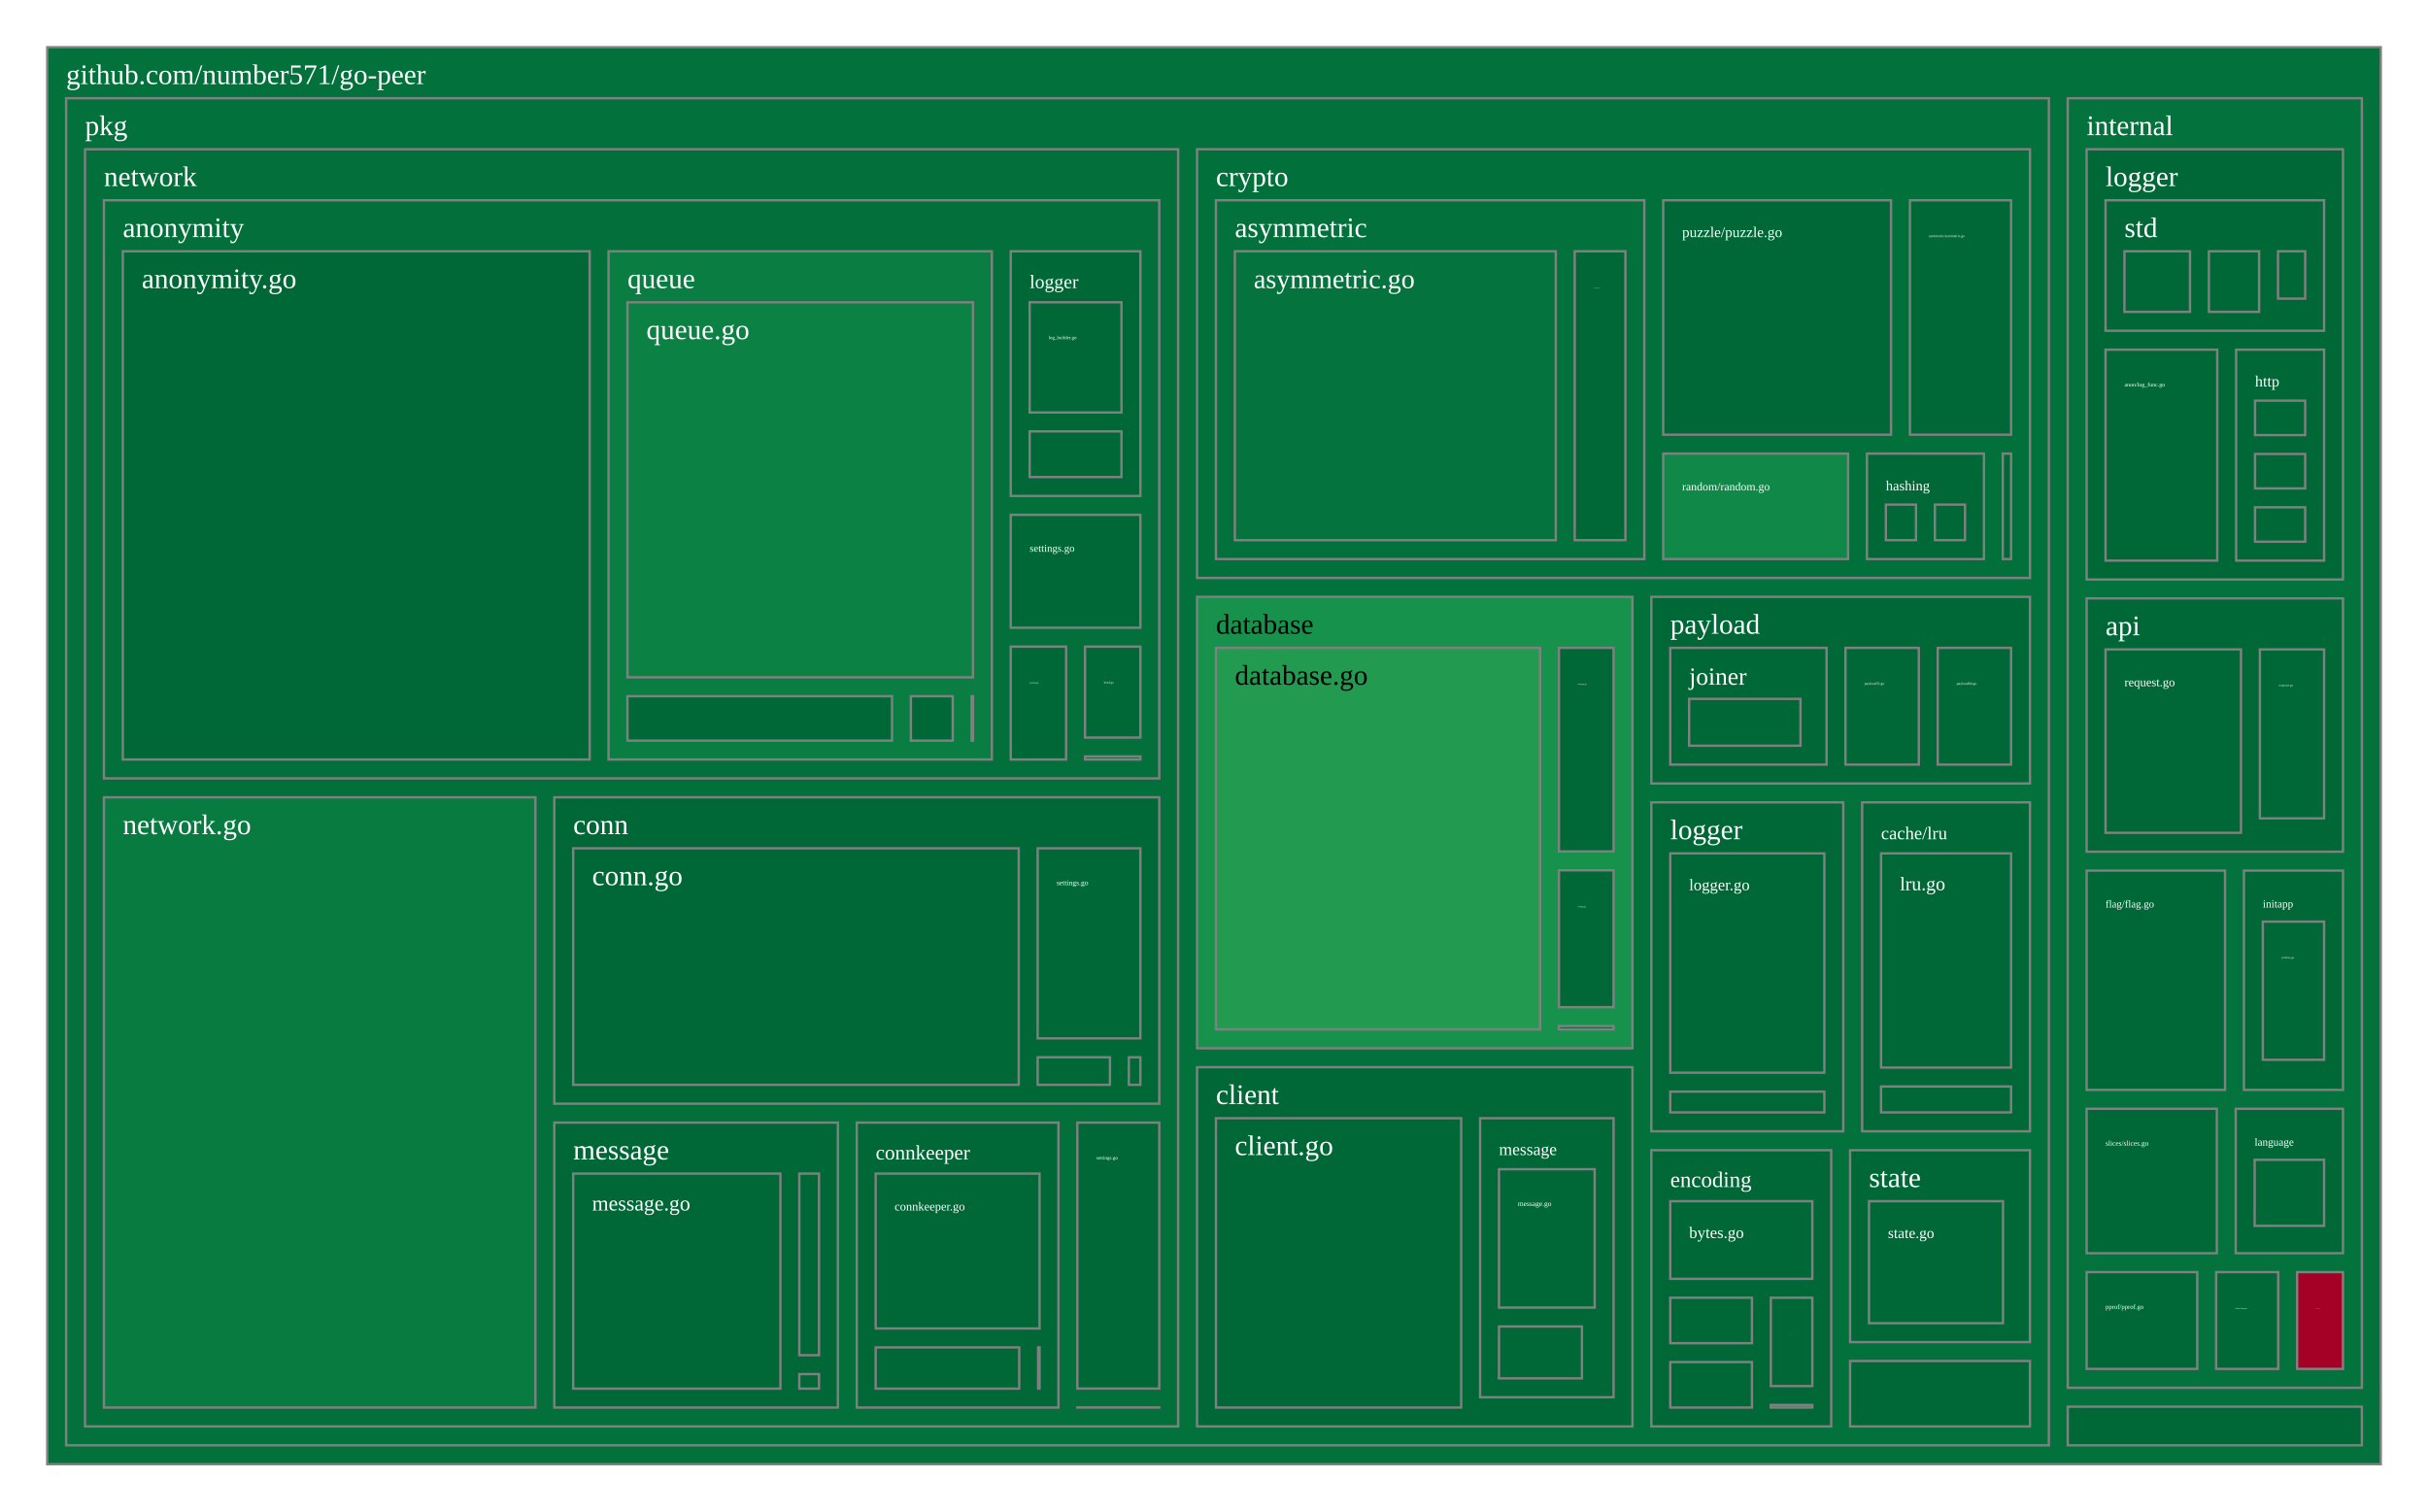
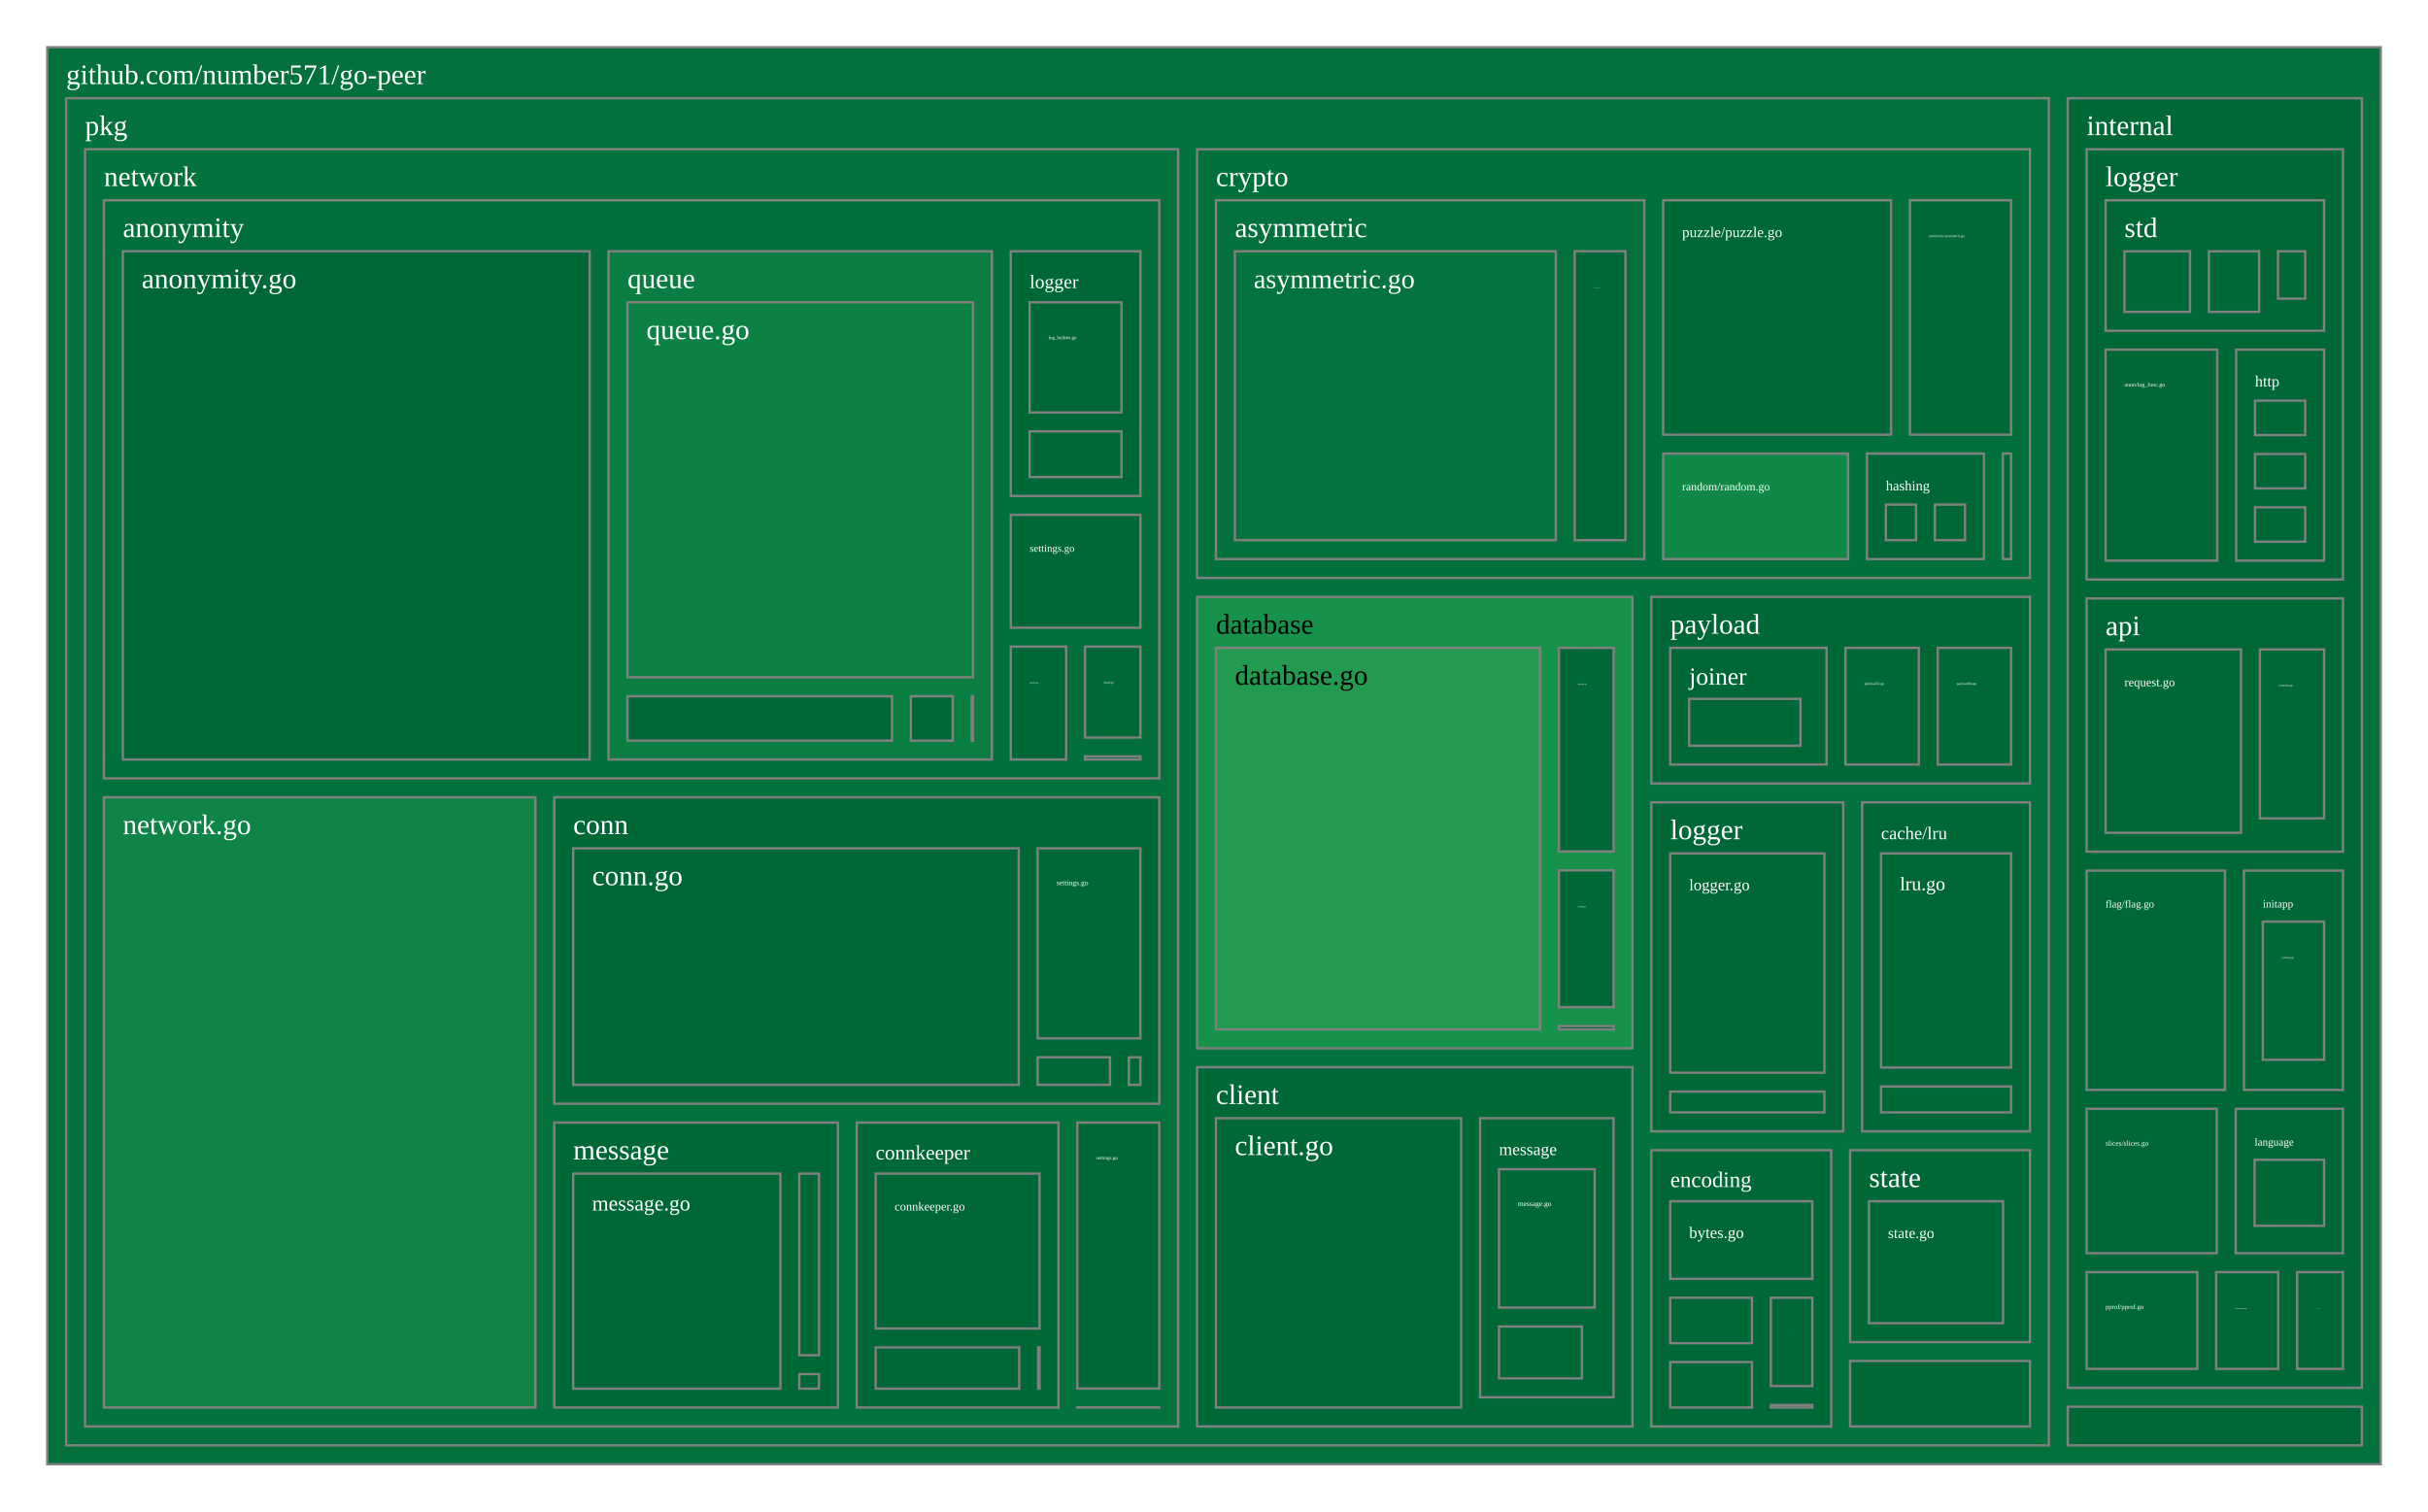
<svg xmlns="http://www.w3.org/2000/svg" viewBox="0 0 1028 640" style="background: white none repeat scroll 0% 0%;">
  <g>
    <rect x="20" y="20" width="988" height="600" style="fill: rgb(3, 113, 60);opacity:1;fill-opacity:1.00;stroke:rgb(128,128,128);stroke-width:1px;stroke-opacity:1.00;" />
    <text data-notex="1" text-anchor="start" transform="translate(28,35.6) scale(1)" style="font-family: Open Sans, verdana, arial, sans-serif !important; font-size: 12px; fill: rgb(255, 255, 255); fill-opacity: 1.00; white-space: pre;" data-math="N">github.com/number571/go-peer</text>
  </g>
  <g>
-     <rect x="875.473" y="41.6" width="124.527" height="546.046" style="fill: rgb(4, 114, 60);opacity:1;fill-opacity:1.00;stroke:rgb(128,128,128);stroke-width:1px;stroke-opacity:1.00;" />
+     <rect x="875.473" y="41.6" width="124.527" height="546.046" style="fill: rgb(0, 104, 55);opacity:1;fill-opacity:1.00;stroke:rgb(128,128,128);stroke-width:1px;stroke-opacity:1.00;" />
    <text data-notex="1" text-anchor="start" transform="translate(883.4733,57.2) scale(1)" style="font-family: Open Sans, verdana, arial, sans-serif !important; font-size: 12px; fill: rgb(255, 255, 255); fill-opacity: 1.00; white-space: pre;" data-math="N">internal</text>
  </g>
  <g>
-     <rect x="28" y="41.6" width="839.473" height="570.4" style="fill: rgb(3, 113, 60);opacity:1;fill-opacity:1.00;stroke:rgb(128,128,128);stroke-width:1px;stroke-opacity:1.00;" />
+     <rect x="28" y="41.6" width="839.473" height="570.4" style="fill: rgb(4, 114, 60);opacity:1;fill-opacity:1.00;stroke:rgb(128,128,128);stroke-width:1px;stroke-opacity:1.00;" />
    <text data-notex="1" text-anchor="start" transform="translate(36,57.2) scale(1)" style="font-family: Open Sans, verdana, arial, sans-serif !important; font-size: 12px; fill: rgb(255, 255, 255); fill-opacity: 1.00; white-space: pre;" data-math="N">pkg</text>
  </g>
  <g>
    <rect x="875.473" y="595.646" width="124.527" height="16.354" style="fill: rgb(0, 104, 55);opacity:1;fill-opacity:1.00;stroke:rgb(128,128,128);stroke-width:1px;stroke-opacity:1.00;" />
  </g>
  <g>
    <rect x="883.473" y="253.384" width="108.527" height="107.263" style="fill: rgb(0, 104, 55);opacity:1;fill-opacity:1.00;stroke:rgb(128,128,128);stroke-width:1px;stroke-opacity:1.00;" />
    <text data-notex="1" text-anchor="start" transform="translate(891.4733,268.9838) scale(1)" style="font-family: Open Sans, verdana, arial, sans-serif !important; font-size: 12px; fill: rgb(255, 255, 255); fill-opacity: 1.00; white-space: pre;" data-math="N">api</text>
  </g>
  <g>
-     <rect x="972.582" y="538.66" width="19.418" height="40.987" style="fill: rgb(165, 0, 38);opacity:1;fill-opacity:1.00;stroke:rgb(128,128,128);stroke-width:1px;stroke-opacity:1.00;" />
+     <rect x="972.582" y="538.66" width="19.418" height="40.987" style="fill: rgb(0, 104, 55);opacity:1;fill-opacity:1.00;stroke:rgb(128,128,128);stroke-width:1px;stroke-opacity:1.00;" />
    <text data-notex="1" text-anchor="start" transform="translate(980.582,554.2596) scale(0.025432)" style="font-family: Open Sans, verdana, arial, sans-serif !important; font-size: 12px; fill: rgb(255, 255, 255); fill-opacity: 1.00; white-space: pre;" data-math="N">chars/chars.go</text>
  </g>
  <g>
    <rect x="938.309" y="538.66" width="26.273" height="40.987" style="fill: rgb(0, 104, 55);opacity:1;fill-opacity:1.00;stroke:rgb(128,128,128);stroke-width:1px;stroke-opacity:1.00;" />
    <text data-notex="1" text-anchor="start" transform="translate(946.3094,554.2596) scale(0.066879)" style="font-family: Open Sans, verdana, arial, sans-serif !important; font-size: 12px; fill: rgb(255, 255, 255); fill-opacity: 1.00; white-space: pre;" data-math="N">closer/closer.go</text>
  </g>
  <g>
    <rect x="883.473" y="368.647" width="58.587" height="92.855" style="fill: rgb(0, 104, 55);opacity:1;fill-opacity:1.00;stroke:rgb(128,128,128);stroke-width:1px;stroke-opacity:1.00;" />
    <text data-notex="1" text-anchor="start" transform="translate(891.4733,384.2468) scale(0.369676)" style="font-family: Open Sans, verdana, arial, sans-serif !important; font-size: 12px; fill: rgb(255, 255, 255); fill-opacity: 1.00; white-space: pre;" data-math="N">flag/flag.go</text>
  </g>
  <g>
    <rect x="950.06" y="368.647" width="41.94" height="92.855" style="fill: rgb(0, 104, 55);opacity:1;fill-opacity:1.00;stroke:rgb(128,128,128);stroke-width:1px;stroke-opacity:1.00;" />
    <text data-notex="1" text-anchor="start" transform="translate(958.06,384.2468) scale(0.386012)" style="font-family: Open Sans, verdana, arial, sans-serif !important; font-size: 12px; fill: rgb(255, 255, 255); fill-opacity: 1.00; white-space: pre;" data-math="N">initapp</text>
  </g>
  <g>
    <rect x="946.592" y="469.502" width="45.408" height="61.158" style="fill: rgb(0, 104, 55);opacity:1;fill-opacity:1.00;stroke:rgb(128,128,128);stroke-width:1px;stroke-opacity:1.00;" />
    <text data-notex="1" text-anchor="start" transform="translate(954.5919,485.1018) scale(0.382918)" style="font-family: Open Sans, verdana, arial, sans-serif !important; font-size: 12px; fill: rgb(255, 255, 255); fill-opacity: 1.00; white-space: pre;" data-math="N">language</text>
  </g>
  <g>
    <rect x="883.473" y="63.2" width="108.527" height="182.184" style="fill: rgb(0, 104, 55);opacity:1;fill-opacity:1.00;stroke:rgb(128,128,128);stroke-width:1px;stroke-opacity:1.00;" />
    <text data-notex="1" text-anchor="start" transform="translate(891.4733,78.8) scale(1)" style="font-family: Open Sans, verdana, arial, sans-serif !important; font-size: 12px; fill: rgb(255, 255, 255); fill-opacity: 1.00; white-space: pre;" data-math="N">logger</text>
  </g>
  <g>
    <rect x="883.473" y="538.66" width="46.836" height="40.987" style="fill: rgb(0, 104, 55);opacity:1;fill-opacity:1.00;stroke:rgb(128,128,128);stroke-width:1px;stroke-opacity:1.00;" />
    <text data-notex="1" text-anchor="start" transform="translate(891.4733,554.2596) scale(0.229435)" style="font-family: Open Sans, verdana, arial, sans-serif !important; font-size: 12px; fill: rgb(255, 255, 255); fill-opacity: 1.00; white-space: pre;" data-math="N">pprof/pprof.go</text>
  </g>
  <g>
    <rect x="883.473" y="469.502" width="55.119" height="61.158" style="fill: rgb(0, 104, 55);opacity:1;fill-opacity:1.00;stroke:rgb(128,128,128);stroke-width:1px;stroke-opacity:1.00;" />
    <text data-notex="1" text-anchor="start" transform="translate(891.4733,485.1018) scale(0.254679)" style="font-family: Open Sans, verdana, arial, sans-serif !important; font-size: 12px; fill: rgb(255, 255, 255); fill-opacity: 1.00; white-space: pre;" data-math="N">slices/slices.go</text>
  </g>
  <g>
    <rect x="788.422" y="339.757" width="71.051" height="139.279" style="fill: rgb(0, 104, 55);opacity:1;fill-opacity:1.00;stroke:rgb(128,128,128);stroke-width:1px;stroke-opacity:1.00;" />
    <text data-notex="1" text-anchor="start" transform="translate(796.4223,355.3571) scale(0.637164)" style="font-family: Open Sans, verdana, arial, sans-serif !important; font-size: 12px; fill: rgb(255, 255, 255); fill-opacity: 1.00; white-space: pre;" data-math="N">cache/lru</text>
  </g>
  <g>
    <rect x="506.826" y="451.89" width="184.345" height="152.11" style="fill: rgb(0, 104, 55);opacity:1;fill-opacity:1.00;stroke:rgb(128,128,128);stroke-width:1px;stroke-opacity:1.00;" />
    <text data-notex="1" text-anchor="start" transform="translate(514.826,467.4899) scale(1)" style="font-family: Open Sans, verdana, arial, sans-serif !important; font-size: 12px; fill: rgb(255, 255, 255); fill-opacity: 1.00; white-space: pre;" data-math="N">client</text>
  </g>
  <g>
    <rect x="506.826" y="63.2" width="352.647" height="181.529" style="fill: rgb(2, 112, 59);opacity:1;fill-opacity:1.00;stroke:rgb(128,128,128);stroke-width:1px;stroke-opacity:1.00;" />
    <text data-notex="1" text-anchor="start" transform="translate(514.826,78.8) scale(1)" style="font-family: Open Sans, verdana, arial, sans-serif !important; font-size: 12px; fill: rgb(255, 255, 255); fill-opacity: 1.00; white-space: pre;" data-math="N">crypto</text>
  </g>
  <g>
    <rect x="506.826" y="252.729" width="184.345" height="191.161" style="fill: rgb(22, 146, 77);opacity:1;fill-opacity:1.00;stroke:rgb(128,128,128);stroke-width:1px;stroke-opacity:1.00;" />
    <text data-notex="1" text-anchor="start" transform="translate(514.826,268.3287) scale(1)" style="font-family: Open Sans, verdana, arial, sans-serif !important; font-size: 12px; fill: rgb(0, 0, 0); fill-opacity: 1.00; white-space: pre;" data-math="N">database</text>
  </g>
  <g>
    <rect x="699.171" y="487.036" width="76.151" height="116.964" style="fill: rgb(0, 104, 55);opacity:1;fill-opacity:1.00;stroke:rgb(128,128,128);stroke-width:1px;stroke-opacity:1.00;" />
    <text data-notex="1" text-anchor="start" transform="translate(707.1712,502.6361) scale(0.783217)" style="font-family: Open Sans, verdana, arial, sans-serif !important; font-size: 12px; fill: rgb(255, 255, 255); fill-opacity: 1.00; white-space: pre;" data-math="N">encoding</text>
  </g>
  <g>
    <rect x="699.171" y="339.757" width="81.251" height="139.279" style="fill: rgb(0, 104, 55);opacity:1;fill-opacity:1.00;stroke:rgb(128,128,128);stroke-width:1px;stroke-opacity:1.00;" />
    <text data-notex="1" text-anchor="start" transform="translate(707.1712,355.3571) scale(1)" style="font-family: Open Sans, verdana, arial, sans-serif !important; font-size: 12px; fill: rgb(255, 255, 255); fill-opacity: 1.00; white-space: pre;" data-math="N">logger</text>
  </g>
  <g>
-     <rect x="36" y="63.2" width="462.826" height="540.8" style="fill: rgb(3, 112, 59);opacity:1;fill-opacity:1.00;stroke:rgb(128,128,128);stroke-width:1px;stroke-opacity:1.00;" />
+     <rect x="36" y="63.2" width="462.826" height="540.8" style="fill: rgb(4, 114, 60);opacity:1;fill-opacity:1.00;stroke:rgb(128,128,128);stroke-width:1px;stroke-opacity:1.00;" />
    <text data-notex="1" text-anchor="start" transform="translate(44,78.8) scale(1)" style="font-family: Open Sans, verdana, arial, sans-serif !important; font-size: 12px; fill: rgb(255, 255, 255); fill-opacity: 1.00; white-space: pre;" data-math="N">network</text>
  </g>
  <g>
    <rect x="699.171" y="252.729" width="160.302" height="79.028" style="fill: rgb(0, 104, 55);opacity:1;fill-opacity:1.00;stroke:rgb(128,128,128);stroke-width:1px;stroke-opacity:1.00;" />
    <text data-notex="1" text-anchor="start" transform="translate(707.1712,268.3287) scale(1)" style="font-family: Open Sans, verdana, arial, sans-serif !important; font-size: 12px; fill: rgb(255, 255, 255); fill-opacity: 1.00; white-space: pre;" data-math="N">payload</text>
  </g>
  <g>
    <rect x="783.322" y="487.036" width="76.151" height="81.26" style="fill: rgb(0, 104, 55);opacity:1;fill-opacity:1.00;stroke:rgb(128,128,128);stroke-width:1px;stroke-opacity:1.00;" />
    <text data-notex="1" text-anchor="start" transform="translate(791.3223,502.6361) scale(1)" style="font-family: Open Sans, verdana, arial, sans-serif !important; font-size: 12px; fill: rgb(255, 255, 255); fill-opacity: 1.00; white-space: pre;" data-math="N">state</text>
  </g>
  <g>
    <rect x="783.322" y="576.296" width="76.151" height="27.704" style="fill: rgb(0, 104, 55);opacity:1;fill-opacity:1.00;stroke:rgb(128,128,128);stroke-width:1px;stroke-opacity:1.00;" />
  </g>
  <g>
    <rect x="891.473" y="274.984" width="57.342" height="77.663" style="fill: rgb(0, 104, 55);opacity:1;fill-opacity:1.00;stroke:rgb(128,128,128);stroke-width:1px;stroke-opacity:1.00;" />
    <text data-notex="1" text-anchor="start" transform="translate(899.4733,290.5838) scale(0.430649)" style="font-family: Open Sans, verdana, arial, sans-serif !important; font-size: 12px; fill: rgb(255, 255, 255); fill-opacity: 1.00; white-space: pre;" data-math="N">request.go</text>
  </g>
  <g>
    <rect x="956.816" y="274.984" width="27.184" height="71.544" style="fill: rgb(0, 104, 55);opacity:1;fill-opacity:1.00;stroke:rgb(128,128,128);stroke-width:1px;stroke-opacity:1.00;" />
    <text data-notex="1" text-anchor="start" transform="translate(964.8157,290.5838) scale(0.105912)" style="font-family: Open Sans, verdana, arial, sans-serif !important; font-size: 12px; fill: rgb(255, 255, 255); fill-opacity: 1.00; white-space: pre;" data-math="N">response.go</text>
  </g>
  <g>
    <rect x="958.06" y="390.247" width="25.94" height="58.505" style="fill: rgb(0, 104, 55);opacity:1;fill-opacity:1.00;stroke:rgb(128,128,128);stroke-width:1px;stroke-opacity:1.00;" />
    <text data-notex="1" text-anchor="start" transform="translate(966.06,405.8468) scale(0.103542)" style="font-family: Open Sans, verdana, arial, sans-serif !important; font-size: 12px; fill: rgb(255, 255, 255); fill-opacity: 1.00; white-space: pre;" data-math="N">privkey.go</text>
  </g>
  <g>
    <rect x="954.592" y="491.102" width="29.408" height="27.962" style="fill: rgb(0, 104, 55);opacity:1;fill-opacity:1.00;stroke:rgb(128,128,128);stroke-width:1px;stroke-opacity:1.00;" />
  </g>
  <g>
    <rect x="891.473" y="148.06" width="47.29" height="89.324" style="fill: rgb(0, 104, 55);opacity:1;fill-opacity:1.00;stroke:rgb(128,128,128);stroke-width:1px;stroke-opacity:1.00;" />
    <text data-notex="1" text-anchor="start" transform="translate(899.4733,163.6603) scale(0.203709)" style="font-family: Open Sans, verdana, arial, sans-serif !important; font-size: 12px; fill: rgb(255, 255, 255); fill-opacity: 1.00; white-space: pre;" data-math="N">anon/log_func.go</text>
  </g>
  <g>
    <rect x="946.763" y="148.06" width="37.237" height="89.324" style="fill: rgb(0, 104, 55);opacity:1;fill-opacity:1.00;stroke:rgb(128,128,128);stroke-width:1px;stroke-opacity:1.00;" />
    <text data-notex="1" text-anchor="start" transform="translate(954.763,163.6603) scale(0.553047)" style="font-family: Open Sans, verdana, arial, sans-serif !important; font-size: 12px; fill: rgb(255, 255, 255); fill-opacity: 1.00; white-space: pre;" data-math="N">http</text>
  </g>
  <g>
    <rect x="891.473" y="84.8" width="92.527" height="55.26" style="fill: rgb(0, 104, 55);opacity:1;fill-opacity:1.00;stroke:rgb(128,128,128);stroke-width:1px;stroke-opacity:1.00;" />
    <text data-notex="1" text-anchor="start" transform="translate(899.4733,100.4) scale(1)" style="font-family: Open Sans, verdana, arial, sans-serif !important; font-size: 12px; fill: rgb(255, 255, 255); fill-opacity: 1.00; white-space: pre;" data-math="N">std</text>
  </g>
  <g>
    <rect x="796.422" y="361.357" width="55.051" height="90.698" style="fill: rgb(0, 104, 55);opacity:1;fill-opacity:1.00;stroke:rgb(128,128,128);stroke-width:1px;stroke-opacity:1.00;" />
    <text data-notex="1" text-anchor="start" transform="translate(804.4223,376.9571) scale(0.677968)" style="font-family: Open Sans, verdana, arial, sans-serif !important; font-size: 12px; fill: rgb(255, 255, 255); fill-opacity: 1.00; white-space: pre;" data-math="N">lru.go</text>
  </g>
  <g>
    <rect x="796.422" y="460.056" width="55.051" height="10.98" style="fill: rgb(0, 104, 55);opacity:1;fill-opacity:1.00;stroke:rgb(128,128,128);stroke-width:1px;stroke-opacity:1.00;" />
  </g>
  <g>
    <rect x="514.826" y="473.49" width="103.829" height="122.51" style="fill: rgb(0, 104, 55);opacity:1;fill-opacity:1.00;stroke:rgb(128,128,128);stroke-width:1px;stroke-opacity:1.00;" />
    <text data-notex="1" text-anchor="start" transform="translate(522.826,489.0899) scale(1)" style="font-family: Open Sans, verdana, arial, sans-serif !important; font-size: 12px; fill: rgb(255, 255, 255); fill-opacity: 1.00; white-space: pre;" data-math="N">client.go</text>
  </g>
  <g>
    <rect x="626.655" y="473.49" width="56.517" height="118.16" style="fill: rgb(0, 104, 55);opacity:1;fill-opacity:1.00;stroke:rgb(128,128,128);stroke-width:1px;stroke-opacity:1.00;" />
    <text data-notex="1" text-anchor="start" transform="translate(634.6547,489.0899) scale(0.602925)" style="font-family: Open Sans, verdana, arial, sans-serif !important; font-size: 12px; fill: rgb(255, 255, 255); fill-opacity: 1.00; white-space: pre;" data-math="N">message</text>
  </g>
  <g>
    <rect x="514.826" y="84.8" width="181.367" height="151.929" style="fill: rgb(3, 113, 60);opacity:1;fill-opacity:1.00;stroke:rgb(128,128,128);stroke-width:1px;stroke-opacity:1.00;" />
    <text data-notex="1" text-anchor="start" transform="translate(522.826,100.4) scale(1)" style="font-family: Open Sans, verdana, arial, sans-serif !important; font-size: 12px; fill: rgb(255, 255, 255); fill-opacity: 1.00; white-space: pre;" data-math="N">asymmetric</text>
  </g>
  <g>
    <rect x="790.46" y="192.069" width="49.511" height="44.659" style="fill: rgb(0, 104, 55);opacity:1;fill-opacity:1.00;stroke:rgb(128,128,128);stroke-width:1px;stroke-opacity:1.00;" />
    <text data-notex="1" text-anchor="start" transform="translate(798.4597,207.6692) scale(0.498681)" style="font-family: Open Sans, verdana, arial, sans-serif !important; font-size: 12px; fill: rgb(255, 255, 255); fill-opacity: 1.00; white-space: pre;" data-math="N">hashing</text>
  </g>
  <g>
    <rect x="847.971" y="192.069" width="3.502" height="44.659" style="fill: rgb(0, 104, 55);opacity:1;fill-opacity:1.00;stroke:rgb(128,128,128);stroke-width:1px;stroke-opacity:1.00;" />
  </g>
  <g>
    <rect x="704.193" y="84.8" width="96.462" height="99.269" style="fill: rgb(0, 104, 55);opacity:1;fill-opacity:1.00;stroke:rgb(128,128,128);stroke-width:1px;stroke-opacity:1.00;" />
    <text data-notex="1" text-anchor="start" transform="translate(712.1927,100.4) scale(0.523838)" style="font-family: Open Sans, verdana, arial, sans-serif !important; font-size: 12px; fill: rgb(255, 255, 255); fill-opacity: 1.00; white-space: pre;" data-math="N">puzzle/puzzle.go</text>
  </g>
  <g>
    <rect x="704.193" y="192.069" width="78.267" height="44.659" style="fill: rgb(16, 136, 71);opacity:1;fill-opacity:1.00;stroke:rgb(128,128,128);stroke-width:1px;stroke-opacity:1.00;" />
    <text data-notex="1" text-anchor="start" transform="translate(712.1927,207.6692) scale(0.405384)" style="font-family: Open Sans, verdana, arial, sans-serif !important; font-size: 12px; fill: rgb(255, 255, 255); fill-opacity: 1.00; white-space: pre;" data-math="N">random/random.go</text>
  </g>
  <g>
    <rect x="808.654" y="84.8" width="42.819" height="99.269" style="fill: rgb(0, 104, 55);opacity:1;fill-opacity:1.00;stroke:rgb(128,128,128);stroke-width:1px;stroke-opacity:1.00;" />
    <text data-notex="1" text-anchor="start" transform="translate(816.6542,100.4) scale(0.126984)" style="font-family: Open Sans, verdana, arial, sans-serif !important; font-size: 12px; fill: rgb(255, 255, 255); fill-opacity: 1.00; white-space: pre;" data-math="N">symmetric/symmetric.go</text>
  </g>
  <g>
    <rect x="514.826" y="274.329" width="137.225" height="161.561" style="fill: rgb(34, 155, 81);opacity:1;fill-opacity:1.00;stroke:rgb(128,128,128);stroke-width:1px;stroke-opacity:1.00;" />
    <text data-notex="1" text-anchor="start" transform="translate(522.826,289.9287) scale(1)" style="font-family: Open Sans, verdana, arial, sans-serif !important; font-size: 12px; fill: rgb(0, 0, 0); fill-opacity: 1.00; white-space: pre;" data-math="N">database.go</text>
  </g>
  <g>
    <rect x="660.052" y="274.329" width="23.12" height="86.201" style="fill: rgb(0, 104, 55);opacity:1;fill-opacity:1.00;stroke:rgb(128,128,128);stroke-width:1px;stroke-opacity:1.00;" />
    <text data-notex="1" text-anchor="start" transform="translate(668.0515,289.9287) scale(0.074164)" style="font-family: Open Sans, verdana, arial, sans-serif !important; font-size: 12px; fill: rgb(255, 255, 255); fill-opacity: 1.00; white-space: pre;" data-math="N">encrypt.go</text>
  </g>
  <g>
    <rect x="660.052" y="434.47" width="23.12" height="1.42" style="fill: rgb(0, 104, 55);opacity:1;fill-opacity:1.00;stroke:rgb(128,128,128);stroke-width:1px;stroke-opacity:1.00;" />
  </g>
  <g>
    <rect x="660.052" y="368.529" width="23.12" height="57.941" style="fill: rgb(0, 104, 55);opacity:1;fill-opacity:1.00;stroke:rgb(128,128,128);stroke-width:1px;stroke-opacity:1.00;" />
    <text data-notex="1" text-anchor="start" transform="translate(668.0515,384.1294) scale(0.067422)" style="font-family: Open Sans, verdana, arial, sans-serif !important; font-size: 12px; fill: rgb(255, 255, 255); fill-opacity: 1.00; white-space: pre;" data-math="N">settings.go</text>
  </g>
  <g>
    <rect x="707.171" y="508.636" width="60.151" height="32.87" style="fill: rgb(0, 104, 55);opacity:1;fill-opacity:1.00;stroke:rgb(128,128,128);stroke-width:1px;stroke-opacity:1.00;" />
    <text data-notex="1" text-anchor="start" transform="translate(715.1712,524.2361) scale(0.574883)" style="font-family: Open Sans, verdana, arial, sans-serif !important; font-size: 12px; fill: rgb(255, 255, 255); fill-opacity: 1.00; white-space: pre;" data-math="N">bytes.go</text>
  </g>
  <g>
    <rect x="749.766" y="594.918" width="17.557" height="1.082" style="fill: rgb(0, 104, 55);opacity:1;fill-opacity:1.00;stroke:rgb(128,128,128);stroke-width:1px;stroke-opacity:1.00;" />
  </g>
  <g>
    <rect x="707.171" y="549.506" width="34.594" height="19.247" style="fill: rgb(0, 104, 55);opacity:1;fill-opacity:1.00;stroke:rgb(128,128,128);stroke-width:1px;stroke-opacity:1.00;" />
  </g>
  <g>
    <rect x="707.171" y="576.753" width="34.594" height="19.247" style="fill: rgb(0, 104, 55);opacity:1;fill-opacity:1.00;stroke:rgb(128,128,128);stroke-width:1px;stroke-opacity:1.00;" />
  </g>
  <g>
    <rect x="749.766" y="549.506" width="17.557" height="37.411" style="fill: rgb(0, 104, 55);opacity:1;fill-opacity:1.00;stroke:rgb(128,128,128);stroke-width:1px;stroke-opacity:1.00;" />
    <text data-notex="1" text-anchor="start" transform="translate(757.7656,565.1063) scale(0.009538)" style="font-family: Open Sans, verdana, arial, sans-serif !important; font-size: 12px; fill: rgb(255, 255, 255); fill-opacity: 1.00; white-space: pre;" data-math="N">serialize_yaml.go</text>
  </g>
  <g>
    <rect x="707.171" y="361.357" width="65.251" height="92.868" style="fill: rgb(0, 104, 55);opacity:1;fill-opacity:1.00;stroke:rgb(128,128,128);stroke-width:1px;stroke-opacity:1.00;" />
    <text data-notex="1" text-anchor="start" transform="translate(715.1712,376.9571) scale(0.570036)" style="font-family: Open Sans, verdana, arial, sans-serif !important; font-size: 12px; fill: rgb(255, 255, 255); fill-opacity: 1.00; white-space: pre;" data-math="N">logger.go</text>
  </g>
  <g>
    <rect x="707.171" y="462.225" width="65.251" height="8.811" style="fill: rgb(0, 104, 55);opacity:1;fill-opacity:1.00;stroke:rgb(128,128,128);stroke-width:1px;stroke-opacity:1.00;" />
  </g>
  <g>
    <rect x="44" y="84.8" width="446.826" height="244.808" style="fill: rgb(3, 112, 59);opacity:1;fill-opacity:1.00;stroke:rgb(128,128,128);stroke-width:1px;stroke-opacity:1.00;" />
    <text data-notex="1" text-anchor="start" transform="translate(52,100.4) scale(1)" style="font-family: Open Sans, verdana, arial, sans-serif !important; font-size: 12px; fill: rgb(255, 255, 255); fill-opacity: 1.00; white-space: pre;" data-math="N">anonymity</text>
  </g>
  <g>
    <rect x="234.692" y="337.608" width="256.134" height="129.744" style="fill: rgb(0, 104, 55);opacity:1;fill-opacity:1.00;stroke:rgb(128,128,128);stroke-width:1px;stroke-opacity:1.00;" />
    <text data-notex="1" text-anchor="start" transform="translate(242.6919,353.2081) scale(1)" style="font-family: Open Sans, verdana, arial, sans-serif !important; font-size: 12px; fill: rgb(255, 255, 255); fill-opacity: 1.00; white-space: pre;" data-math="N">conn</text>
  </g>
  <g>
    <rect x="362.757" y="475.352" width="85.381" height="120.648" style="fill: rgb(0, 104, 55);opacity:1;fill-opacity:1.00;stroke:rgb(128,128,128);stroke-width:1px;stroke-opacity:1.00;" />
    <text data-notex="1" text-anchor="start" transform="translate(370.757,490.9522) scale(0.722716)" style="font-family: Open Sans, verdana, arial, sans-serif !important; font-size: 12px; fill: rgb(255, 255, 255); fill-opacity: 1.00; white-space: pre;" data-math="N">connkeeper</text>
  </g>
  <g>
    <rect x="456.138" y="595.96" width="34.688" height="0.04" style="fill: rgb(0, 104, 55);opacity:1;fill-opacity:1.00;stroke:rgb(128,128,128);stroke-width:1px;stroke-opacity:1.00;" />
  </g>
  <g>
    <rect x="234.692" y="475.352" width="120.065" height="120.648" style="fill: rgb(0, 104, 55);opacity:1;fill-opacity:1.00;stroke:rgb(128,128,128);stroke-width:1px;stroke-opacity:1.00;" />
    <text data-notex="1" text-anchor="start" transform="translate(242.6919,490.9522) scale(1)" style="font-family: Open Sans, verdana, arial, sans-serif !important; font-size: 12px; fill: rgb(255, 255, 255); fill-opacity: 1.00; white-space: pre;" data-math="N">message</text>
  </g>
  <g>
-     <rect x="44" y="337.608" width="182.692" height="258.392" style="fill: rgb(8, 123, 65);opacity:1;fill-opacity:1.00;stroke:rgb(128,128,128);stroke-width:1px;stroke-opacity:1.00;" />
+     <rect x="44" y="337.608" width="182.692" height="258.392" style="fill: rgb(14, 133, 70);opacity:1;fill-opacity:1.00;stroke:rgb(128,128,128);stroke-width:1px;stroke-opacity:1.00;" />
    <text data-notex="1" text-anchor="start" transform="translate(52,353.2081) scale(1)" style="font-family: Open Sans, verdana, arial, sans-serif !important; font-size: 12px; fill: rgb(255, 255, 255); fill-opacity: 1.00; white-space: pre;" data-math="N">network.go</text>
  </g>
  <g>
    <rect x="456.138" y="475.352" width="34.688" height="112.607" style="fill: rgb(0, 104, 55);opacity:1;fill-opacity:1.00;stroke:rgb(128,128,128);stroke-width:1px;stroke-opacity:1.00;" />
    <text data-notex="1" text-anchor="start" transform="translate(464.1377,490.9522) scale(0.176973)" style="font-family: Open Sans, verdana, arial, sans-serif !important; font-size: 12px; fill: rgb(255, 255, 255); fill-opacity: 1.00; white-space: pre;" data-math="N">settings.go</text>
  </g>
  <g>
    <rect x="707.171" y="274.329" width="66.198" height="49.428" style="fill: rgb(0, 104, 55);opacity:1;fill-opacity:1.00;stroke:rgb(128,128,128);stroke-width:1px;stroke-opacity:1.00;" />
    <text data-notex="1" text-anchor="start" transform="translate(715.1712,289.9287) scale(0.871501)" style="font-family: Open Sans, verdana, arial, sans-serif !important; font-size: 12px; fill: rgb(255, 255, 255); fill-opacity: 1.00; white-space: pre;" data-math="N">joiner</text>
  </g>
  <g>
    <rect x="781.37" y="274.329" width="31.052" height="49.428" style="fill: rgb(0, 104, 55);opacity:1;fill-opacity:1.00;stroke:rgb(128,128,128);stroke-width:1px;stroke-opacity:1.00;" />
    <text data-notex="1" text-anchor="start" transform="translate(789.3697,289.9287) scale(0.130658)" style="font-family: Open Sans, verdana, arial, sans-serif !important; font-size: 12px; fill: rgb(255, 255, 255); fill-opacity: 1.00; white-space: pre;" data-math="N">payload32.go</text>
  </g>
  <g>
    <rect x="820.421" y="274.329" width="31.052" height="49.428" style="fill: rgb(0, 104, 55);opacity:1;fill-opacity:1.00;stroke:rgb(128,128,128);stroke-width:1px;stroke-opacity:1.00;" />
    <text data-notex="1" text-anchor="start" transform="translate(828.4215,289.9287) scale(0.130658)" style="font-family: Open Sans, verdana, arial, sans-serif !important; font-size: 12px; fill: rgb(255, 255, 255); fill-opacity: 1.00; white-space: pre;" data-math="N">payload64.go</text>
  </g>
  <g>
    <rect x="791.322" y="508.636" width="56.743" height="51.66" style="fill: rgb(0, 104, 55);opacity:1;fill-opacity:1.00;stroke:rgb(128,128,128);stroke-width:1px;stroke-opacity:1.00;" />
    <text data-notex="1" text-anchor="start" transform="translate(799.3223,524.2361) scale(0.530514)" style="font-family: Open Sans, verdana, arial, sans-serif !important; font-size: 12px; fill: rgb(255, 255, 255); fill-opacity: 1.00; white-space: pre;" data-math="N">state.go</text>
  </g>
  <g>
    <rect x="954.763" y="169.66" width="21.237" height="14.575" style="fill: rgb(0, 104, 55);opacity:1;fill-opacity:1.00;stroke:rgb(128,128,128);stroke-width:1px;stroke-opacity:1.00;" />
  </g>
  <g>
    <rect x="954.763" y="192.235" width="21.237" height="14.575" style="fill: rgb(0, 104, 55);opacity:1;fill-opacity:1.00;stroke:rgb(128,128,128);stroke-width:1px;stroke-opacity:1.00;" />
  </g>
  <g>
    <rect x="954.763" y="214.809" width="21.237" height="14.575" style="fill: rgb(0, 104, 55);opacity:1;fill-opacity:1.00;stroke:rgb(128,128,128);stroke-width:1px;stroke-opacity:1.00;" />
  </g>
  <g>
    <rect x="964.494" y="106.4" width="11.506" height="20.05" style="fill: rgb(0, 104, 55);opacity:1;fill-opacity:1.00;stroke:rgb(128,128,128);stroke-width:1px;stroke-opacity:1.00;" />
  </g>
  <g>
    <rect x="899.473" y="106.4" width="27.761" height="25.66" style="fill: rgb(0, 104, 55);opacity:1;fill-opacity:1.00;stroke:rgb(128,128,128);stroke-width:1px;stroke-opacity:1.00;" />
  </g>
  <g>
    <rect x="935.235" y="106.4" width="21.259" height="25.66" style="fill: rgb(0, 104, 55);opacity:1;fill-opacity:1.00;stroke:rgb(128,128,128);stroke-width:1px;stroke-opacity:1.00;" />
  </g>
  <g>
    <rect x="634.655" y="495.09" width="40.517" height="58.593" style="fill: rgb(0, 104, 55);opacity:1;fill-opacity:1.00;stroke:rgb(128,128,128);stroke-width:1px;stroke-opacity:1.00;" />
    <text data-notex="1" text-anchor="start" transform="translate(642.6547,510.6899) scale(0.255381)" style="font-family: Open Sans, verdana, arial, sans-serif !important; font-size: 12px; fill: rgb(255, 255, 255); fill-opacity: 1.00; white-space: pre;" data-math="N">message.go</text>
  </g>
  <g>
    <rect x="634.655" y="561.683" width="35.126" height="21.967" style="fill: rgb(0, 104, 55);opacity:1;fill-opacity:1.00;stroke:rgb(128,128,128);stroke-width:1px;stroke-opacity:1.00;" />
  </g>
  <g>
    <rect x="522.826" y="106.4" width="135.894" height="122.329" style="fill: rgb(4, 115, 61);opacity:1;fill-opacity:1.00;stroke:rgb(128,128,128);stroke-width:1px;stroke-opacity:1.00;" />
    <text data-notex="1" text-anchor="start" transform="translate(530.826,122) scale(0.960692)" style="font-family: Open Sans, verdana, arial, sans-serif !important; font-size: 12px; fill: rgb(255, 255, 255); fill-opacity: 1.00; white-space: pre;" data-math="N">asymmetric.go</text>
  </g>
  <g>
    <rect x="666.72" y="106.4" width="21.472" height="122.329" style="fill: rgb(0, 104, 55);opacity:1;fill-opacity:1.00;stroke:rgb(128,128,128);stroke-width:1px;stroke-opacity:1.00;" />
    <text data-notex="1" text-anchor="start" transform="translate(674.7203,122) scale(0.038002)" style="font-family: Open Sans, verdana, arial, sans-serif !important; font-size: 12px; fill: rgb(255, 255, 255); fill-opacity: 1.00; white-space: pre;" data-math="N">list_pubkeys.go</text>
  </g>
  <g>
    <rect x="798.46" y="213.669" width="12.756" height="15.059" style="fill: rgb(0, 104, 55);opacity:1;fill-opacity:1.00;stroke:rgb(128,128,128);stroke-width:1px;stroke-opacity:1.00;" />
  </g>
  <g>
    <rect x="819.215" y="213.669" width="12.756" height="15.059" style="fill: rgb(0, 104, 55);opacity:1;fill-opacity:1.00;stroke:rgb(128,128,128);stroke-width:1px;stroke-opacity:1.00;" />
  </g>
  <g>
    <rect x="427.949" y="273.806" width="23.438" height="47.802" style="fill: rgb(0, 104, 55);opacity:1;fill-opacity:1.00;stroke:rgb(128,128,128);stroke-width:1px;stroke-opacity:1.00;" />
    <text data-notex="1" text-anchor="start" transform="translate(435.9495,289.4061) scale(0.086091)" style="font-family: Open Sans, verdana, arial, sans-serif !important; font-size: 12px; fill: rgb(255, 255, 255); fill-opacity: 1.00; white-space: pre;" data-math="N">action.go</text>
  </g>
  <g>
    <rect x="52" y="106.4" width="197.659" height="215.208" style="fill: rgb(0, 104, 55);opacity:1;fill-opacity:1.00;stroke:rgb(128,128,128);stroke-width:1px;stroke-opacity:1.00;" />
    <text data-notex="1" text-anchor="start" transform="translate(60,122) scale(1)" style="font-family: Open Sans, verdana, arial, sans-serif !important; font-size: 12px; fill: rgb(255, 255, 255); fill-opacity: 1.00; white-space: pre;" data-math="N">anonymity.go</text>
  </g>
  <g>
    <rect x="459.388" y="320.308" width="23.438" height="1.3" style="fill: rgb(0, 104, 55);opacity:1;fill-opacity:1.00;stroke:rgb(128,128,128);stroke-width:1px;stroke-opacity:1.00;" />
  </g>
  <g>
    <rect x="459.388" y="273.806" width="23.438" height="38.502" style="fill: rgb(0, 104, 55);opacity:1;fill-opacity:1.00;stroke:rgb(128,128,128);stroke-width:1px;stroke-opacity:1.00;" />
    <text data-notex="1" text-anchor="start" transform="translate(467.3878,289.4061) scale(0.110689)" style="font-family: Open Sans, verdana, arial, sans-serif !important; font-size: 12px; fill: rgb(255, 255, 255); fill-opacity: 1.00; white-space: pre;" data-math="N">head.go</text>
  </g>
  <g>
    <rect x="427.949" y="106.4" width="54.877" height="103.604" style="fill: rgb(0, 104, 55);opacity:1;fill-opacity:1.00;stroke:rgb(128,128,128);stroke-width:1px;stroke-opacity:1.00;" />
    <text data-notex="1" text-anchor="start" transform="translate(435.9495,122) scale(0.67494)" style="font-family: Open Sans, verdana, arial, sans-serif !important; font-size: 12px; fill: rgb(255, 255, 255); fill-opacity: 1.00; white-space: pre;" data-math="N">logger</text>
  </g>
  <g>
    <rect x="257.659" y="106.4" width="162.291" height="215.208" style="fill: rgb(10, 126, 66);opacity:1;fill-opacity:1.00;stroke:rgb(128,128,128);stroke-width:1px;stroke-opacity:1.00;" />
    <text data-notex="1" text-anchor="start" transform="translate(265.6588,122) scale(1)" style="font-family: Open Sans, verdana, arial, sans-serif !important; font-size: 12px; fill: rgb(255, 255, 255); fill-opacity: 1.00; white-space: pre;" data-math="N">queue</text>
  </g>
  <g>
    <rect x="427.949" y="218.004" width="54.877" height="47.802" style="fill: rgb(0, 104, 55);opacity:1;fill-opacity:1.00;stroke:rgb(128,128,128);stroke-width:1px;stroke-opacity:1.00;" />
    <text data-notex="1" text-anchor="start" transform="translate(435.9495,233.6041) scale(0.368149)" style="font-family: Open Sans, verdana, arial, sans-serif !important; font-size: 12px; fill: rgb(255, 255, 255); fill-opacity: 1.00; white-space: pre;" data-math="N">settings.go</text>
  </g>
  <g>
    <rect x="242.692" y="359.208" width="188.635" height="100.144" style="fill: rgb(0, 104, 55);opacity:1;fill-opacity:1.00;stroke:rgb(128,128,128);stroke-width:1px;stroke-opacity:1.00;" />
    <text data-notex="1" text-anchor="start" transform="translate(250.6919,374.8081) scale(1)" style="font-family: Open Sans, verdana, arial, sans-serif !important; font-size: 12px; fill: rgb(255, 255, 255); fill-opacity: 1.00; white-space: pre;" data-math="N">conn.go</text>
  </g>
  <g>
    <rect x="477.951" y="447.69" width="4.875" height="11.663" style="fill: rgb(0, 104, 55);opacity:1;fill-opacity:1.00;stroke:rgb(128,128,128);stroke-width:1px;stroke-opacity:1.00;" />
  </g>
  <g>
    <rect x="439.327" y="359.208" width="43.5" height="80.482" style="fill: rgb(0, 104, 55);opacity:1;fill-opacity:1.00;stroke:rgb(128,128,128);stroke-width:1px;stroke-opacity:1.00;" />
    <text data-notex="1" text-anchor="start" transform="translate(447.3265,374.8081) scale(0.260412)" style="font-family: Open Sans, verdana, arial, sans-serif !important; font-size: 12px; fill: rgb(255, 255, 255); fill-opacity: 1.00; white-space: pre;" data-math="N">settings.go</text>
  </g>
  <g>
    <rect x="439.327" y="447.69" width="30.625" height="11.663" style="fill: rgb(0, 104, 55);opacity:1;fill-opacity:1.00;stroke:rgb(128,128,128);stroke-width:1px;stroke-opacity:1.00;" />
  </g>
  <g>
    <rect x="370.757" y="496.952" width="69.381" height="65.578" style="fill: rgb(0, 104, 55);opacity:1;fill-opacity:1.00;stroke:rgb(128,128,128);stroke-width:1px;stroke-opacity:1.00;" />
    <text data-notex="1" text-anchor="start" transform="translate(378.757,512.5522) scale(0.42773)" style="font-family: Open Sans, verdana, arial, sans-serif !important; font-size: 12px; fill: rgb(255, 255, 255); fill-opacity: 1.00; white-space: pre;" data-math="N">connkeeper.go</text>
  </g>
  <g>
    <rect x="439.54" y="570.531" width="0.598" height="17.469" style="fill: rgb(0, 104, 55);opacity:1;fill-opacity:1.00;stroke:rgb(128,128,128);stroke-width:1px;stroke-opacity:1.00;" />
  </g>
  <g>
    <rect x="370.757" y="570.531" width="60.783" height="17.469" style="fill: rgb(0, 104, 55);opacity:1;fill-opacity:1.00;stroke:rgb(128,128,128);stroke-width:1px;stroke-opacity:1.00;" />
  </g>
  <g>
    <rect x="338.414" y="581.85" width="8.343" height="6.15" style="fill: rgb(0, 104, 55);opacity:1;fill-opacity:1.00;stroke:rgb(128,128,128);stroke-width:1px;stroke-opacity:1.00;" />
  </g>
  <g>
    <rect x="242.692" y="496.952" width="87.722" height="91.048" style="fill: rgb(0, 104, 55);opacity:1;fill-opacity:1.00;stroke:rgb(128,128,128);stroke-width:1px;stroke-opacity:1.00;" />
    <text data-notex="1" text-anchor="start" transform="translate(250.6919,512.5522) scale(0.747106)" style="font-family: Open Sans, verdana, arial, sans-serif !important; font-size: 12px; fill: rgb(255, 255, 255); fill-opacity: 1.00; white-space: pre;" data-math="N">message.go</text>
  </g>
  <g>
    <rect x="338.414" y="496.952" width="8.343" height="76.898" style="fill: rgb(0, 104, 55);opacity:1;fill-opacity:1.00;stroke:rgb(128,128,128);stroke-width:1px;stroke-opacity:1.00;" />
  </g>
  <g>
    <rect x="715.171" y="295.929" width="47.135" height="19.828" style="fill: rgb(0, 104, 55);opacity:1;fill-opacity:1.00;stroke:rgb(128,128,128);stroke-width:1px;stroke-opacity:1.00;" />
  </g>
  <g>
    <rect x="435.949" y="128" width="38.877" height="46.669" style="fill: rgb(0, 104, 55);opacity:1;fill-opacity:1.00;stroke:rgb(128,128,128);stroke-width:1px;stroke-opacity:1.00;" />
    <text data-notex="1" text-anchor="start" transform="translate(443.9495,143.6) scale(0.170213)" style="font-family: Open Sans, verdana, arial, sans-serif !important; font-size: 12px; fill: rgb(255, 255, 255); fill-opacity: 1.00; white-space: pre;" data-math="N">log_builder.go</text>
  </g>
  <g>
    <rect x="435.949" y="182.669" width="38.877" height="19.335" style="fill: rgb(0, 104, 55);opacity:1;fill-opacity:1.00;stroke:rgb(128,128,128);stroke-width:1px;stroke-opacity:1.00;" />
  </g>
  <g>
    <rect x="411.378" y="294.801" width="0.572" height="18.807" style="fill: rgb(0, 104, 55);opacity:1;fill-opacity:1.00;stroke:rgb(128,128,128);stroke-width:1px;stroke-opacity:1.00;" />
  </g>
  <g>
    <rect x="265.659" y="128" width="146.291" height="158.801" style="fill: rgb(12, 129, 68);opacity:1;fill-opacity:1.00;stroke:rgb(128,128,128);stroke-width:1px;stroke-opacity:1.00;" />
    <text data-notex="1" text-anchor="start" transform="translate(273.6588,143.6) scale(1)" style="font-family: Open Sans, verdana, arial, sans-serif !important; font-size: 12px; fill: rgb(255, 255, 255); fill-opacity: 1.00; white-space: pre;" data-math="N">queue.go</text>
  </g>
  <g>
    <rect x="265.659" y="294.801" width="112.004" height="18.807" style="fill: rgb(0, 104, 55);opacity:1;fill-opacity:1.00;stroke:rgb(128,128,128);stroke-width:1px;stroke-opacity:1.00;" />
  </g>
  <g>
    <rect x="385.663" y="294.801" width="17.715" height="18.807" style="fill: rgb(0, 104, 55);opacity:1;fill-opacity:1.00;stroke:rgb(128,128,128);stroke-width:1px;stroke-opacity:1.00;" />
  </g>
</svg>
